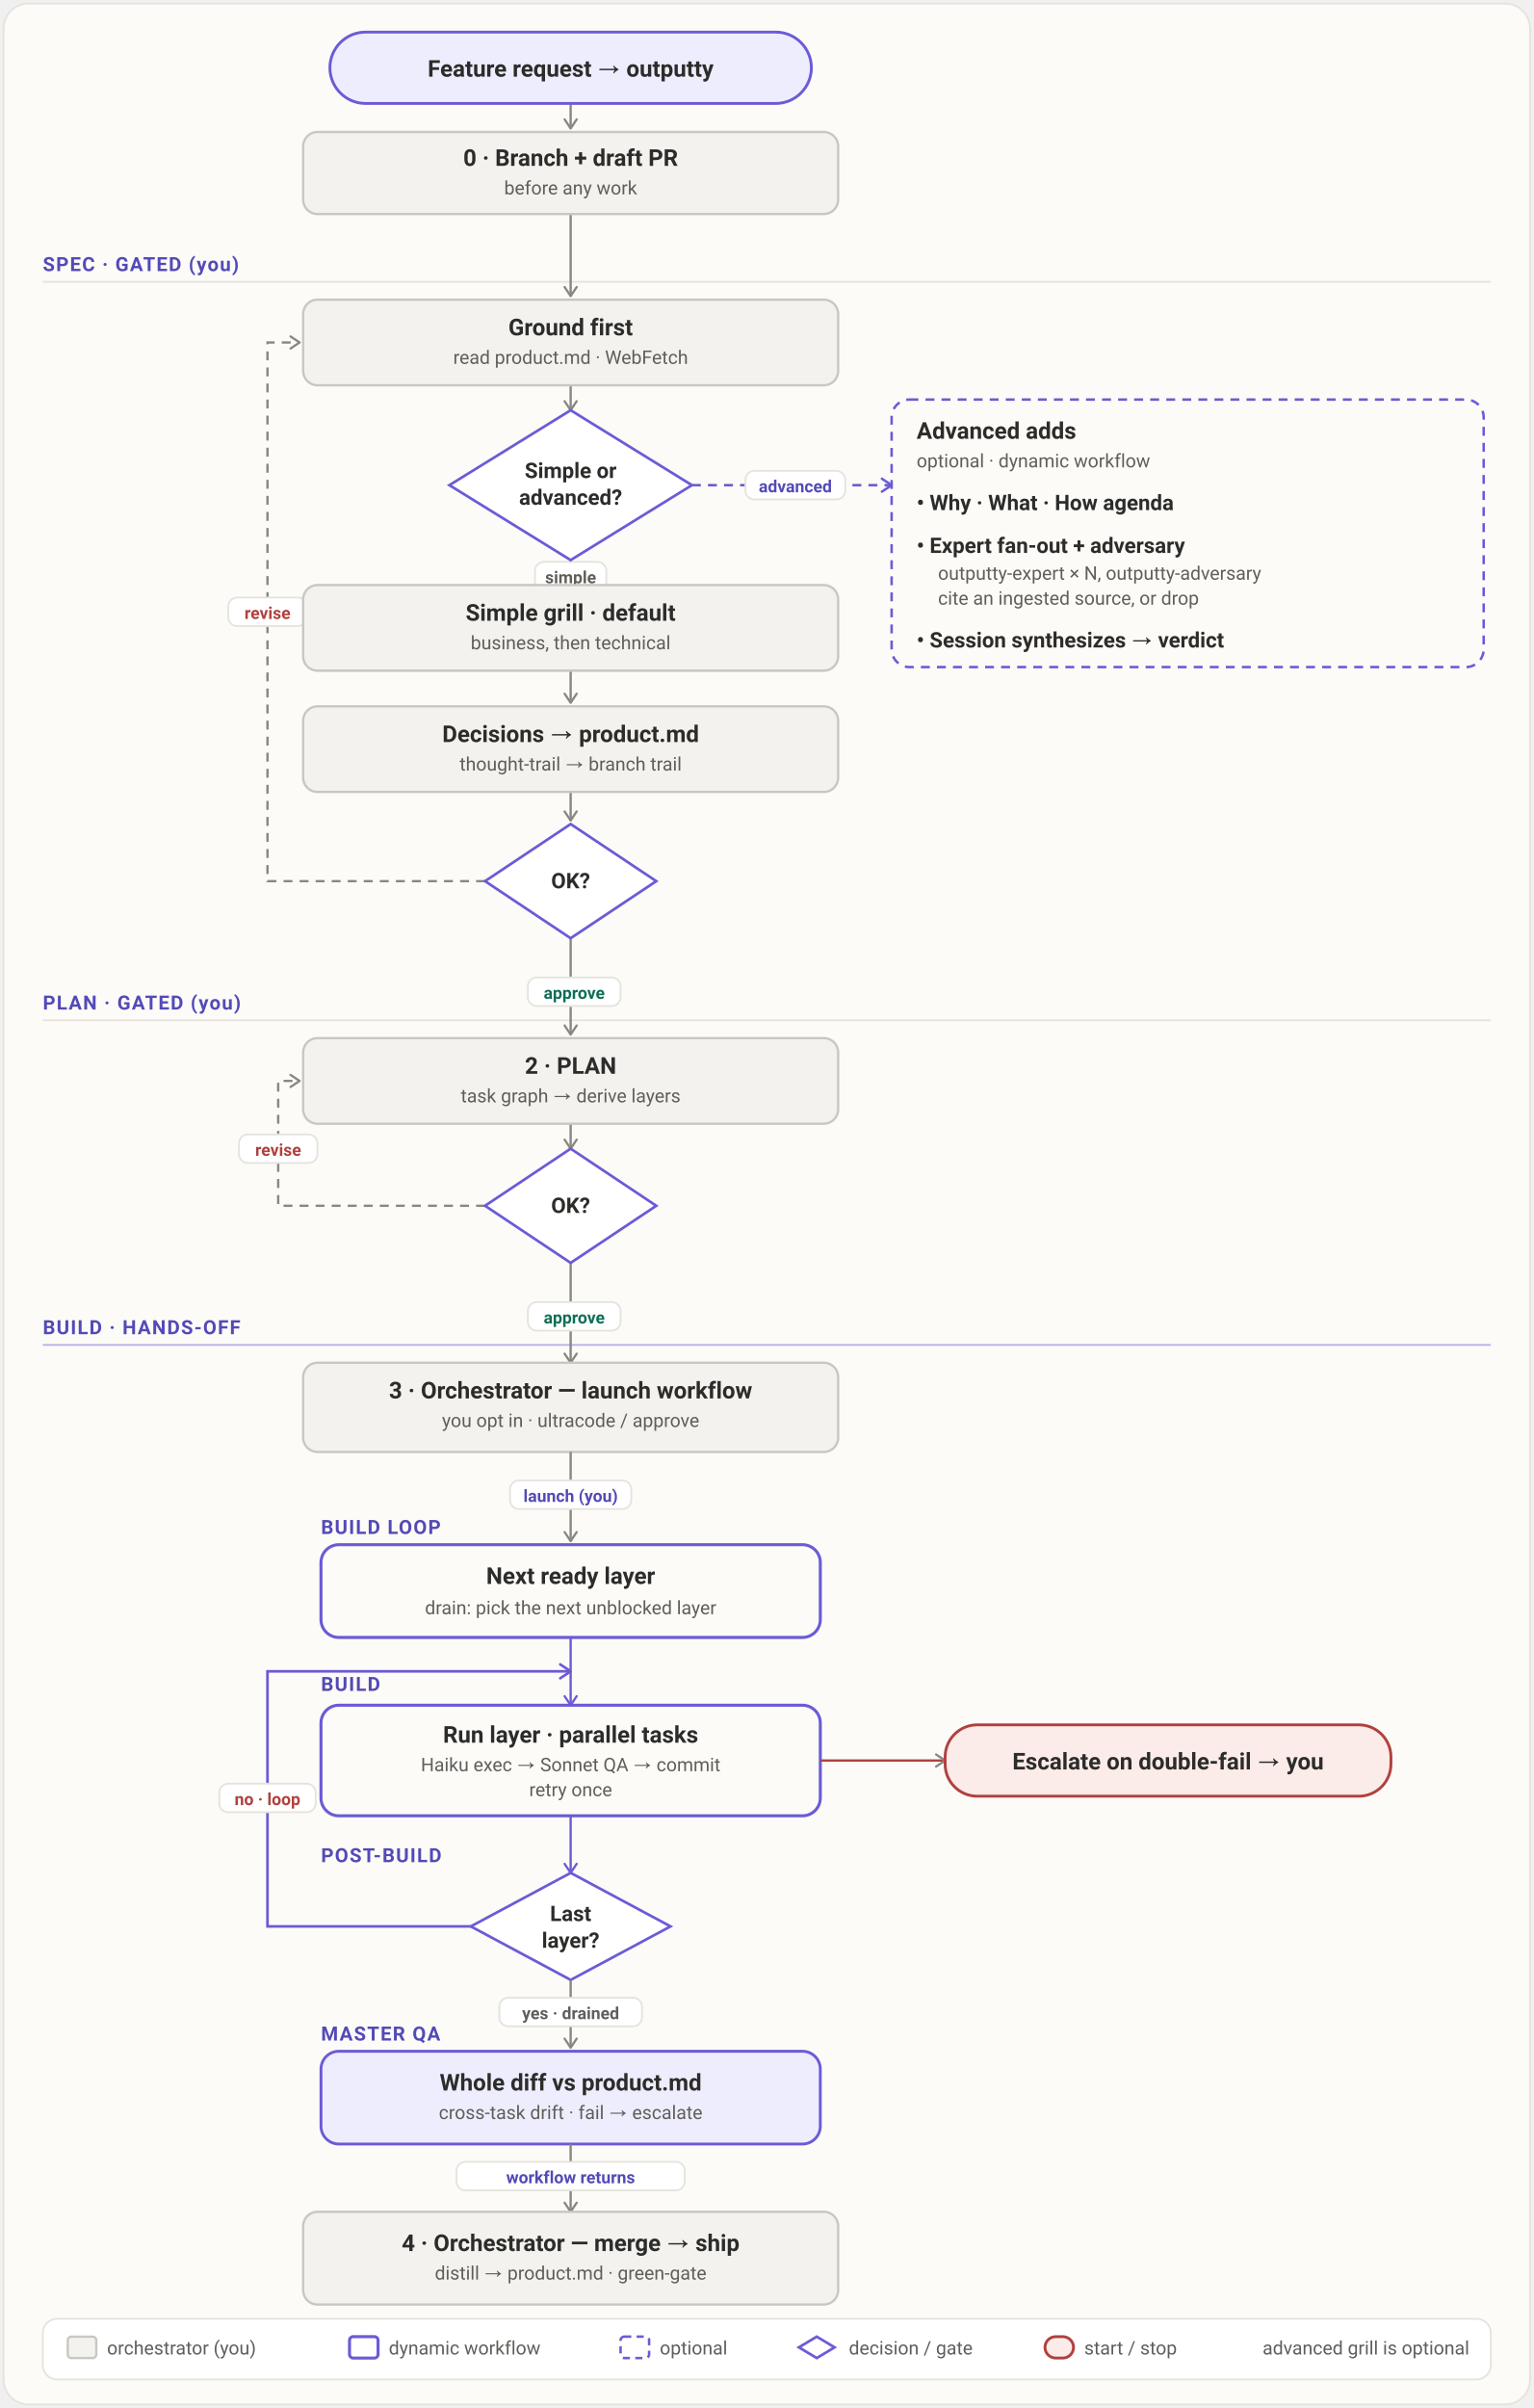
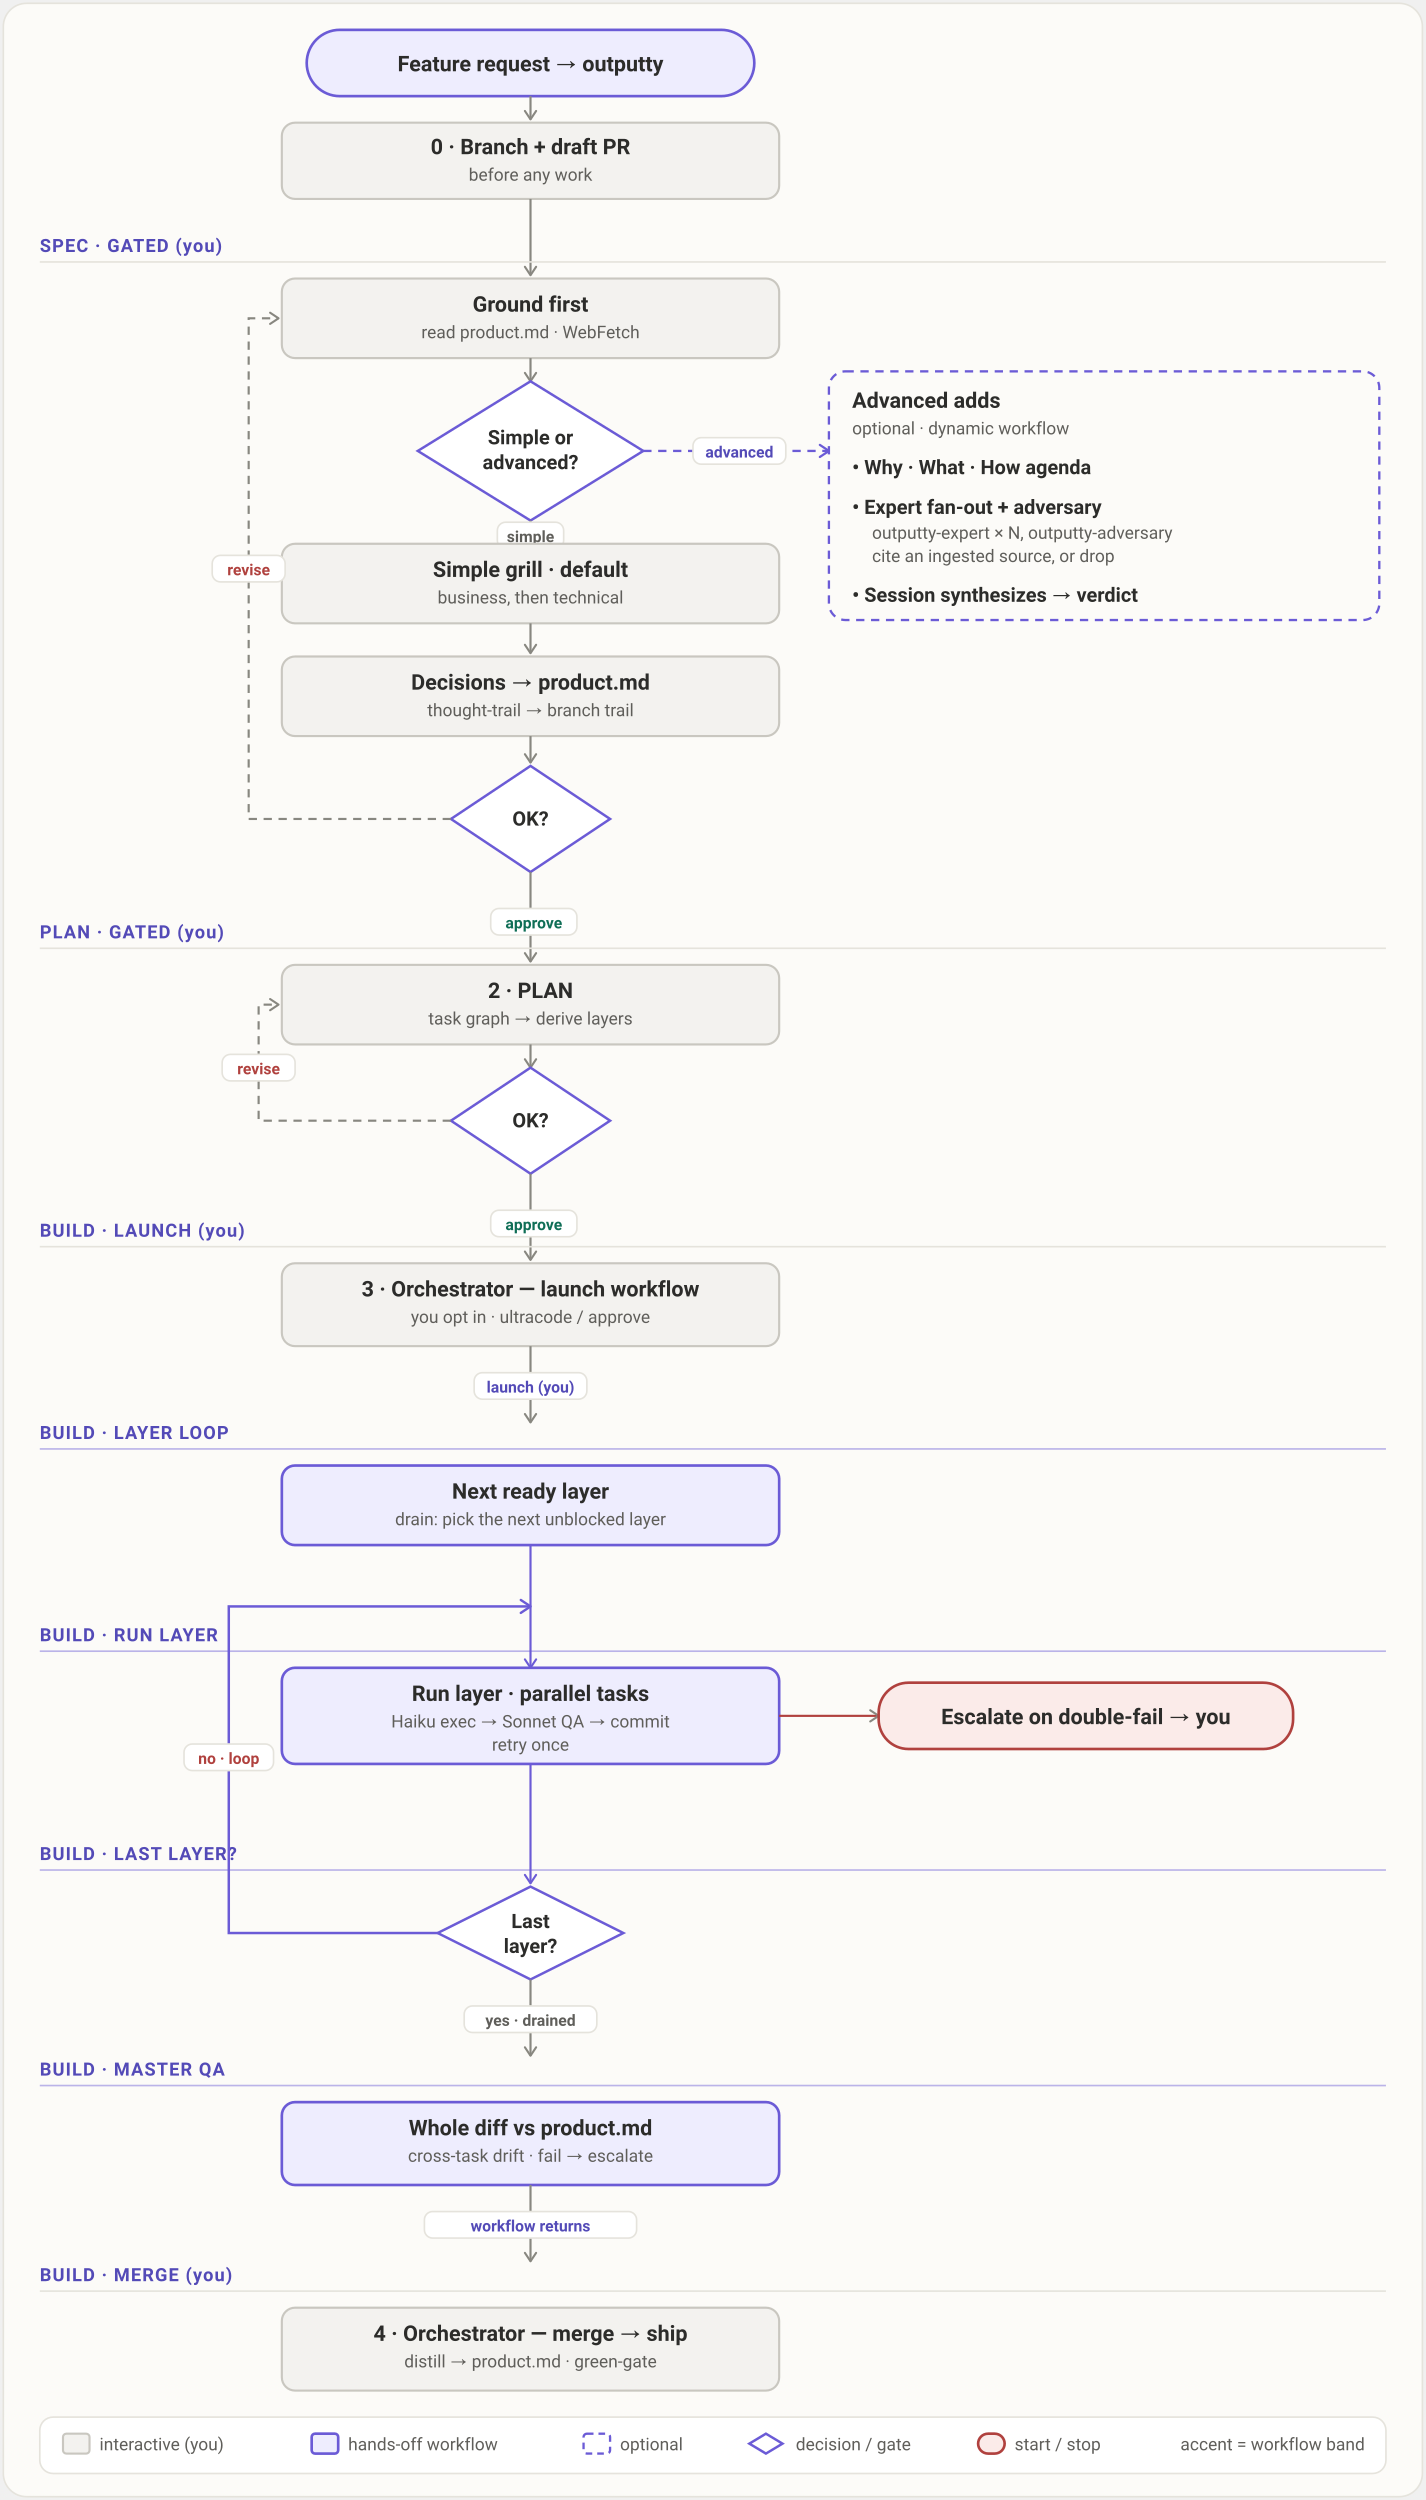
- <svg xmlns="http://www.w3.org/2000/svg" width="100%" viewBox="0 0 860 1350" role="img" aria-labelledby="t d">
+ <svg xmlns="http://www.w3.org/2000/svg" width="100%" viewBox="0 0 860 1508" role="img" aria-labelledby="t d">
  <style>
  text{font-family:"Anthropic Sans",system-ui,-apple-system,"Segoe UI",Roboto,Helvetica,Arial,sans-serif}
  .th{font-size:13px;font-weight:600;fill:#2C2C2A}
  .t{font-size:12px;font-weight:600;fill:#2C2C2A}
  .ts{font-size:10.5px;font-weight:400;fill:#5F5E5A}
  .band{font-size:11px;font-weight:700;fill:#534AB7;letter-spacing:.06em}
  .chip{font-size:9.5px;font-weight:700;text-anchor:middle}
  .nbox{fill:#F3F2EF;stroke:#C9C7C0;stroke-width:1.3}
-   .abox{fill:#EEEDFE;stroke:#6B5BD6;stroke-width:1.6}
+   .wfc{fill:#EEEDFE;stroke:#6B5BD6;stroke-width:1.6}
  .term{fill:#EEEDFE;stroke:#6B5BD6;stroke-width:1.6}
  .stop{fill:#FBEBE9;stroke:#B0413E;stroke-width:1.6}
-   .wfc{fill:none;stroke:#6B5BD6;stroke-width:1.7}
  .opt{fill:none;stroke:#6B5BD6;stroke-width:1.4;stroke-dasharray:5 4}
  .dia{fill:#FFFFFF;stroke:#6B5BD6;stroke-width:1.5}
-   .loop{fill:none;stroke:#6B5BD6;stroke-width:1.5}
</style>
  <defs>
    <marker id="arrow" viewBox="0 0 10 10" refX="8" refY="5" markerWidth="6.5" markerHeight="6.5" orient="auto-start-reverse">
      <path d="M2 1L8 5L2 9" fill="none" stroke="#888780" stroke-width="1.5" stroke-linecap="round" stroke-linejoin="round" />
    </marker>
    <marker id="arrowp" viewBox="0 0 10 10" refX="8" refY="5" markerWidth="6.5" markerHeight="6.5" orient="auto-start-reverse">
      <path d="M2 1L8 5L2 9" fill="none" stroke="#6B5BD6" stroke-width="1.5" stroke-linecap="round" stroke-linejoin="round" />
    </marker>
  </defs>
-   <rect x="2" y="2" width="856" height="1346" rx="14" fill="#FCFBF8" stroke="#E5E3DC" />
-   <text class="band" x="24" y="152">SPEC · GATED (you)</text>
-   <line x1="24" y1="158" x2="836" y2="158" stroke="#E5E3DC" stroke-width="1" />
-   <text class="band" x="24" y="566">PLAN · GATED (you)</text>
-   <line x1="24" y1="572" x2="836" y2="572" stroke="#E5E3DC" stroke-width="1" />
-   <text class="band" x="24" y="748">BUILD · HANDS-OFF</text>
-   <line x1="24" y1="754" x2="836" y2="754" stroke="#6B5BD6" stroke-width="1" stroke-opacity="0.45" />
-   <line x1="320" y1="58" x2="320" y2="72" stroke="#888780" stroke-width="1.3" marker-end="url(#arrow)" />
-   <line x1="320" y1="120" x2="320" y2="166" stroke="#888780" stroke-width="1.3" marker-end="url(#arrow)" />
-   <line x1="320" y1="216" x2="320" y2="230" stroke="#888780" stroke-width="1.3" marker-end="url(#arrow)" />
-   <line x1="320" y1="314" x2="320" y2="328" stroke="#888780" stroke-width="1.3" marker-end="url(#arrow)" />
-   <line x1="320" y1="376" x2="320" y2="394" stroke="#888780" stroke-width="1.3" marker-end="url(#arrow)" />
-   <line x1="320" y1="444" x2="320" y2="460" stroke="#888780" stroke-width="1.3" marker-end="url(#arrow)" />
-   <line x1="320" y1="526" x2="320" y2="580" stroke="#888780" stroke-width="1.3" marker-end="url(#arrow)" />
-   <line x1="320" y1="630" x2="320" y2="644" stroke="#888780" stroke-width="1.3" marker-end="url(#arrow)" />
-   <line x1="320" y1="708" x2="320" y2="764" stroke="#888780" stroke-width="1.3" marker-end="url(#arrow)" />
-   <path d="M388,272 L500,272" fill="none" stroke="#6B5BD6" stroke-width="1.4" stroke-dasharray="5 4" marker-end="url(#arrowp)" />
-   <path d="M272,494 L150,494 L150,192 L168,192" fill="none" stroke="#888780" stroke-width="1.3" stroke-dasharray="5 4" marker-end="url(#arrow)" />
-   <path d="M272,676 L156,676 L156,606 L168,606" fill="none" stroke="#888780" stroke-width="1.3" stroke-dasharray="5 4" marker-end="url(#arrow)" />
-   <rect x="300" y="315" width="40" height="16" rx="5" fill="#FFFFFF" stroke="#E5E3DC" />
-   <text class="chip" x="320" y="327" fill="#5F5E5A">simple</text>
-   <rect x="418" y="264" width="56" height="16" rx="5" fill="#FFFFFF" stroke="#E5E3DC" />
-   <text class="chip" x="446" y="276" fill="#534AB7">advanced</text>
-   <rect x="296" y="548" width="52" height="16" rx="5" fill="#FFFFFF" stroke="#E5E3DC" />
-   <text class="chip" x="322" y="560" fill="#0F6E56">approve</text>
-   <rect x="128" y="335" width="44" height="16" rx="5" fill="#FFFFFF" stroke="#E5E3DC" />
-   <text class="chip" x="150" y="347" fill="#B0413E">revise</text>
-   <rect x="296" y="730" width="52" height="16" rx="5" fill="#FFFFFF" stroke="#E5E3DC" />
-   <text class="chip" x="322" y="742" fill="#0F6E56">approve</text>
-   <rect x="134" y="636" width="44" height="16" rx="5" fill="#FFFFFF" stroke="#E5E3DC" />
-   <text class="chip" x="156" y="648" fill="#B0413E">revise</text>
-   <rect class="term" x="185" y="18" width="270" height="40" rx="20" />
-   <text class="th" x="320" y="43" text-anchor="middle">Feature request → outputty</text>
-   <rect class="nbox" x="170" y="74" width="300" height="46" rx="8" />
-   <text class="th" x="320" y="93" text-anchor="middle">0 · Branch + draft PR</text>
-   <text class="ts" x="320" y="109" text-anchor="middle">before any work</text>
-   <rect class="nbox" x="170" y="168" width="300" height="48" rx="8" />
-   <text class="th" x="320" y="188" text-anchor="middle">Ground first</text>
-   <text class="ts" x="320" y="204" text-anchor="middle">read product.md · WebFetch</text>
-   <polygon class="dia" points="320,230 388,272 320,314 252,272" />
-   <text class="t" x="320" y="268" text-anchor="middle">Simple or</text>
-   <text class="t" x="320" y="283" text-anchor="middle">advanced?</text>
-   <rect class="nbox" x="170" y="328" width="300" height="48" rx="8" />
-   <text class="th" x="320" y="348" text-anchor="middle">Simple grill · default</text>
-   <text class="ts" x="320" y="364" text-anchor="middle">business, then technical</text>
-   <rect class="opt" x="500" y="224" width="332" height="150" rx="10" />
-   <text class="th" x="514" y="246" fill="#3C3489">Advanced adds</text>
-   <text class="ts" x="514" y="262" fill="#534AB7">optional · dynamic workflow</text>
-   <text class="t" x="514" y="286">• Why · What · How agenda</text>
-   <text class="t" x="514" y="310">• Expert fan-out + adversary</text>
-   <text class="ts" x="526" y="325">outputty-expert × N, outputty-adversary</text>
-   <text class="ts" x="526" y="339">cite an ingested source, or drop</text>
-   <text class="t" x="514" y="363">• Session synthesizes → verdict</text>
-   <rect class="nbox" x="170" y="396" width="300" height="48" rx="8" />
-   <text class="th" x="320" y="416" text-anchor="middle">Decisions → product.md</text>
-   <text class="ts" x="320" y="432" text-anchor="middle">thought-trail → branch trail</text>
-   <polygon class="dia" points="320,462 368,494 320,526 272,494" />
-   <text class="t" x="320" y="498" text-anchor="middle">OK?</text>
-   <rect class="nbox" x="170" y="582" width="300" height="48" rx="8" />
-   <text class="th" x="320" y="602" text-anchor="middle">2 · PLAN</text>
-   <text class="ts" x="320" y="618" text-anchor="middle">task graph → derive layers</text>
-   <polygon class="dia" points="320,644 368,676 320,708 272,676" />
-   <text class="t" x="320" y="680" text-anchor="middle">OK?</text>
-   <rect class="nbox" x="170" y="764" width="300" height="50" rx="8" />
-   <text class="th" x="320" y="784" text-anchor="middle">3 · Orchestrator — launch workflow</text>
-   <text class="ts" x="320" y="800" text-anchor="middle">you opt in · ultracode / approve</text>
-   <line x1="320" y1="814" x2="320" y2="864" stroke="#888780" stroke-width="1.3" marker-end="url(#arrow)" />
-   <rect x="286" y="830" width="68" height="16" rx="5" fill="#FFFFFF" stroke="#E5E3DC" />
-   <text class="chip" x="320" y="842" fill="#534AB7">launch (you)</text>
-   <text class="band" x="180" y="860">BUILD LOOP</text>
-   <rect class="wfc" x="180" y="866" width="280" height="52" rx="10" />
-   <text class="th" x="320" y="888" text-anchor="middle">Next ready layer</text>
-   <text class="ts" x="320" y="905" text-anchor="middle">drain: pick the next unblocked layer</text>
-   <line x1="320" y1="918" x2="320" y2="956" stroke="#6B5BD6" stroke-width="1.3" marker-end="url(#arrowp)" />
-   <text class="band" x="180" y="948">BUILD</text>
-   <rect class="wfc" x="180" y="956" width="280" height="62" rx="10" />
-   <text class="th" x="320" y="977" text-anchor="middle">Run layer · parallel tasks</text>
-   <text class="ts" x="320" y="993" text-anchor="middle">Haiku exec → Sonnet QA → commit</text>
-   <text class="ts" x="320" y="1007" text-anchor="middle">retry once</text>
-   <path d="M460,987 L530,987" fill="none" stroke="#B0413E" stroke-width="1.3" marker-end="url(#arrow)" />
-   <rect class="stop" x="530" y="967" width="250" height="40" rx="18" />
-   <text class="th" x="655" y="992" text-anchor="middle">Escalate on double-fail → you</text>
-   <line x1="320" y1="1018" x2="320" y2="1050" stroke="#6B5BD6" stroke-width="1.3" marker-end="url(#arrowp)" />
-   <text class="band" x="180" y="1044">POST-BUILD</text>
-   <polygon class="dia" points="320,1050 376,1080 320,1110 264,1080" />
-   <text class="t" x="320" y="1077" text-anchor="middle">Last</text>
-   <text class="t" x="320" y="1092" text-anchor="middle">layer?</text>
-   <path d="M264,1080 L150,1080 L150,937 L320,937" fill="none" stroke="#6B5BD6" stroke-width="1.5" marker-end="url(#arrowp)" />
-   <rect x="123" y="1000" width="54" height="16" rx="5" fill="#FFFFFF" stroke="#E5E3DC" />
-   <text class="chip" x="150" y="1012" fill="#B0413E">no · loop</text>
-   <line x1="320" y1="1110" x2="320" y2="1148" stroke="#888780" stroke-width="1.3" marker-end="url(#arrow)" />
-   <rect x="280" y="1120" width="80" height="16" rx="5" fill="#FFFFFF" stroke="#E5E3DC" />
-   <text class="chip" x="320" y="1132" fill="#5F5E5A">yes · drained</text>
-   <text class="band" x="180" y="1144">MASTER QA</text>
-   <rect class="abox" x="180" y="1150" width="280" height="52" rx="10" />
-   <text class="th" x="320" y="1172" text-anchor="middle">Whole diff vs product.md</text>
-   <text class="ts" x="320" y="1188" text-anchor="middle">cross-task drift · fail → escalate</text>
-   <line x1="320" y1="1202" x2="320" y2="1240" stroke="#888780" stroke-width="1.3" marker-end="url(#arrow)" />
-   <rect x="256" y="1212" width="128" height="16" rx="5" fill="#FFFFFF" stroke="#E5E3DC" />
-   <text class="chip" x="320" y="1224" fill="#534AB7">workflow returns</text>
-   <rect class="nbox" x="170" y="1240" width="300" height="52" rx="8" />
-   <text class="th" x="320" y="1262" text-anchor="middle">4 · Orchestrator — merge → ship</text>
-   <text class="ts" x="320" y="1278" text-anchor="middle">distill → product.md · green-gate</text>
-   <rect x="24" y="1300" width="812" height="34" rx="8" fill="#FFFFFF" stroke="#E5E3DC" />
-   <rect x="38" y="1310" width="16" height="12" rx="2" fill="#F3F2EF" stroke="#C9C7C0" stroke-width="1.3" />
-   <text class="ts" x="60" y="1320" fill="#3A3A37">orchestrator (you)</text>
-   <rect x="196" y="1310" width="16" height="12" rx="2" fill="none" stroke="#6B5BD6" stroke-width="1.7" />
-   <text class="ts" x="218" y="1320" fill="#3A3A37">dynamic workflow</text>
-   <rect x="348" y="1310" width="16" height="12" rx="2" fill="none" stroke="#6B5BD6" stroke-width="1.4" stroke-dasharray="4 3" />
-   <text class="ts" x="370" y="1320" fill="#3A3A37">optional</text>
-   <polygon points="458,1310 468,1316 458,1322 448,1316" fill="#FFFFFF" stroke="#6B5BD6" stroke-width="1.5" />
-   <text class="ts" x="476" y="1320" fill="#3A3A37">decision / gate</text>
-   <rect x="586" y="1310" width="16" height="12" rx="6" fill="#FBEBE9" stroke="#B0413E" stroke-width="1.6" />
-   <text class="ts" x="608" y="1320" fill="#3A3A37">start / stop</text>
-   <text class="ts" x="708" y="1320" fill="#3A3A37">advanced grill is optional</text>
+   <rect x="2" y="2" width="856" height="1504" rx="14" fill="#FCFBF8" stroke="#E5E3DC" />
+   <g id="section-intro">
+     <rect class="term" x="185" y="18" width="270" height="40" rx="20" />
+     <text class="th" x="320" y="43" text-anchor="middle">Feature request → outputty</text>
+     <line x1="320" y1="58" x2="320" y2="72" stroke="#888780" stroke-width="1.3" marker-end="url(#arrow)" />
+     <rect class="nbox" x="170" y="74" width="300" height="46" rx="8" />
+     <text class="th" x="320" y="93" text-anchor="middle">0 · Branch + draft PR</text>
+     <text class="ts" x="320" y="109" text-anchor="middle">before any work</text>
+     <line x1="320" y1="120" x2="320" y2="166" stroke="#888780" stroke-width="1.3" marker-end="url(#arrow)" />
+   </g>
+   <g id="section-spec">
+     <text class="band" x="24" y="152">SPEC · GATED (you)</text>
+     <line x1="24" y1="158" x2="836" y2="158" stroke="#E5E3DC" stroke-width="1" />
+     <rect class="nbox" x="170" y="168" width="300" height="48" rx="8" />
+     <text class="th" x="320" y="188" text-anchor="middle">Ground first</text>
+     <text class="ts" x="320" y="204" text-anchor="middle">read product.md · WebFetch</text>
+     <line x1="320" y1="216" x2="320" y2="230" stroke="#888780" stroke-width="1.3" marker-end="url(#arrow)" />
+     <polygon class="dia" points="320,230 388,272 320,314 252,272" />
+     <text class="t" x="320" y="268" text-anchor="middle">Simple or</text>
+     <text class="t" x="320" y="283" text-anchor="middle">advanced?</text>
+     <path d="M388,272 L500,272" fill="none" stroke="#6B5BD6" stroke-width="1.4" stroke-dasharray="5 4" marker-end="url(#arrowp)" />
+     <rect x="418" y="264" width="56" height="16" rx="5" fill="#FFFFFF" stroke="#E5E3DC" />
+     <text class="chip" x="446" y="276" fill="#534AB7">advanced</text>
+     <line x1="320" y1="314" x2="320" y2="328" stroke="#888780" stroke-width="1.3" marker-end="url(#arrow)" />
+     <rect x="300" y="315" width="40" height="16" rx="5" fill="#FFFFFF" stroke="#E5E3DC" />
+     <text class="chip" x="320" y="327" fill="#5F5E5A">simple</text>
+     <rect class="nbox" x="170" y="328" width="300" height="48" rx="8" />
+     <text class="th" x="320" y="348" text-anchor="middle">Simple grill · default</text>
+     <text class="ts" x="320" y="364" text-anchor="middle">business, then technical</text>
+     <line x1="320" y1="376" x2="320" y2="394" stroke="#888780" stroke-width="1.3" marker-end="url(#arrow)" />
+     <rect class="opt" x="500" y="224" width="332" height="150" rx="10" />
+     <text class="th" x="514" y="246" fill="#3C3489">Advanced adds</text>
+     <text class="ts" x="514" y="262" fill="#534AB7">optional · dynamic workflow</text>
+     <text class="t" x="514" y="286">• Why · What · How agenda</text>
+     <text class="t" x="514" y="310">• Expert fan-out + adversary</text>
+     <text class="ts" x="526" y="325">outputty-expert × N, outputty-adversary</text>
+     <text class="ts" x="526" y="339">cite an ingested source, or drop</text>
+     <text class="t" x="514" y="363">• Session synthesizes → verdict</text>
+     <rect class="nbox" x="170" y="396" width="300" height="48" rx="8" />
+     <text class="th" x="320" y="416" text-anchor="middle">Decisions → product.md</text>
+     <text class="ts" x="320" y="432" text-anchor="middle">thought-trail → branch trail</text>
+     <line x1="320" y1="444" x2="320" y2="460" stroke="#888780" stroke-width="1.3" marker-end="url(#arrow)" />
+     <polygon class="dia" points="320,462 368,494 320,526 272,494" />
+     <text class="t" x="320" y="498" text-anchor="middle">OK?</text>
+     <path d="M272,494 L150,494 L150,192 L168,192" fill="none" stroke="#888780" stroke-width="1.3" stroke-dasharray="5 4" marker-end="url(#arrow)" />
+     <rect x="128" y="335" width="44" height="16" rx="5" fill="#FFFFFF" stroke="#E5E3DC" />
+     <text class="chip" x="150" y="347" fill="#B0413E">revise</text>
+     <line x1="320" y1="526" x2="320" y2="580" stroke="#888780" stroke-width="1.3" marker-end="url(#arrow)" />
+     <rect x="296" y="548" width="52" height="16" rx="5" fill="#FFFFFF" stroke="#E5E3DC" />
+     <text class="chip" x="322" y="560" fill="#0F6E56">approve</text>
+   </g>
+   <g id="section-plan">
+     <text class="band" x="24" y="566">PLAN · GATED (you)</text>
+     <line x1="24" y1="572" x2="836" y2="572" stroke="#E5E3DC" stroke-width="1" />
+     <rect class="nbox" x="170" y="582" width="300" height="48" rx="8" />
+     <text class="th" x="320" y="602" text-anchor="middle">2 · PLAN</text>
+     <text class="ts" x="320" y="618" text-anchor="middle">task graph → derive layers</text>
+     <line x1="320" y1="630" x2="320" y2="644" stroke="#888780" stroke-width="1.3" marker-end="url(#arrow)" />
+     <polygon class="dia" points="320,644 368,676 320,708 272,676" />
+     <text class="t" x="320" y="680" text-anchor="middle">OK?</text>
+     <path d="M272,676 L156,676 L156,606 L168,606" fill="none" stroke="#888780" stroke-width="1.3" stroke-dasharray="5 4" marker-end="url(#arrow)" />
+     <rect x="134" y="636" width="44" height="16" rx="5" fill="#FFFFFF" stroke="#E5E3DC" />
+     <text class="chip" x="156" y="648" fill="#B0413E">revise</text>
+     <line x1="320" y1="708" x2="320" y2="760" stroke="#888780" stroke-width="1.3" marker-end="url(#arrow)" />
+     <rect x="296" y="730" width="52" height="16" rx="5" fill="#FFFFFF" stroke="#E5E3DC" />
+     <text class="chip" x="322" y="742" fill="#0F6E56">approve</text>
+   </g>
+   <g id="section-build-launch">
+     <text class="band" x="24" y="746">BUILD · LAUNCH (you)</text>
+     <line x1="24" y1="752" x2="836" y2="752" stroke="#E5E3DC" stroke-width="1" />
+     <rect class="nbox" x="170" y="762" width="300" height="50" rx="8" />
+     <text class="th" x="320" y="782" text-anchor="middle">3 · Orchestrator — launch workflow</text>
+     <text class="ts" x="320" y="798" text-anchor="middle">you opt in · ultracode / approve</text>
+     <line x1="320" y1="812" x2="320" y2="858" stroke="#888780" stroke-width="1.3" marker-end="url(#arrow)" />
+     <rect x="286" y="828" width="68" height="16" rx="5" fill="#FFFFFF" stroke="#E5E3DC" />
+     <text class="chip" x="320" y="840" fill="#534AB7">launch (you)</text>
+   </g>
+   <g id="section-build-loop">
+     <text class="band" x="24" y="868">BUILD · LAYER LOOP</text>
+     <line x1="24" y1="874" x2="836" y2="874" stroke="#6B5BD6" stroke-opacity="0.45" stroke-width="1" />
+     <rect class="wfc" x="170" y="884" width="300" height="48" rx="8" />
+     <text class="th" x="320" y="904" text-anchor="middle">Next ready layer</text>
+     <text class="ts" x="320" y="920" text-anchor="middle">drain: pick the next unblocked layer</text>
+     <line x1="320" y1="932" x2="320" y2="1006" stroke="#6B5BD6" stroke-width="1.3" marker-end="url(#arrowp)" />
+   </g>
+   <g id="section-build-run">
+     <text class="band" x="24" y="990">BUILD · RUN LAYER</text>
+     <line x1="24" y1="996" x2="836" y2="996" stroke="#6B5BD6" stroke-opacity="0.45" stroke-width="1" />
+     <rect class="wfc" x="170" y="1006" width="300" height="58" rx="8" />
+     <text class="th" x="320" y="1026" text-anchor="middle">Run layer · parallel tasks</text>
+     <text class="ts" x="320" y="1042" text-anchor="middle">Haiku exec → Sonnet QA → commit</text>
+     <text class="ts" x="320" y="1056" text-anchor="middle">retry once</text>
+     <path d="M470,1035 L530,1035" fill="none" stroke="#B0413E" stroke-width="1.3" marker-end="url(#arrow)" />
+     <rect class="stop" x="530" y="1015" width="250" height="40" rx="18" />
+     <text class="th" x="655" y="1040" text-anchor="middle">Escalate on double-fail → you</text>
+     <line x1="320" y1="1064" x2="320" y2="1136" stroke="#6B5BD6" stroke-width="1.3" marker-end="url(#arrowp)" />
+   </g>
+   <g id="section-build-postbuild">
+     <text class="band" x="24" y="1122">BUILD · LAST LAYER?</text>
+     <line x1="24" y1="1128" x2="836" y2="1128" stroke="#6B5BD6" stroke-opacity="0.45" stroke-width="1" />
+     <polygon class="dia" points="320,1138 376,1166 320,1194 264,1166" />
+     <text class="t" x="320" y="1163" text-anchor="middle">Last</text>
+     <text class="t" x="320" y="1178" text-anchor="middle">layer?</text>
+     <path d="M264,1166 L138,1166 L138,969 L320,969" fill="none" stroke="#6B5BD6" stroke-width="1.5" marker-end="url(#arrowp)" />
+     <rect x="111" y="1052" width="54" height="16" rx="5" fill="#FFFFFF" stroke="#E5E3DC" />
+     <text class="chip" x="138" y="1064" fill="#B0413E">no · loop</text>
+     <line x1="320" y1="1194" x2="320" y2="1240" stroke="#888780" stroke-width="1.3" marker-end="url(#arrow)" />
+     <rect x="280" y="1210" width="80" height="16" rx="5" fill="#FFFFFF" stroke="#E5E3DC" />
+     <text class="chip" x="320" y="1222" fill="#5F5E5A">yes · drained</text>
+   </g>
+   <g id="section-build-masterqa">
+     <text class="band" x="24" y="1252">BUILD · MASTER QA</text>
+     <line x1="24" y1="1258" x2="836" y2="1258" stroke="#6B5BD6" stroke-opacity="0.45" stroke-width="1" />
+     <rect class="wfc" x="170" y="1268" width="300" height="50" rx="8" />
+     <text class="th" x="320" y="1288" text-anchor="middle">Whole diff vs product.md</text>
+     <text class="ts" x="320" y="1304" text-anchor="middle">cross-task drift · fail → escalate</text>
+     <line x1="320" y1="1318" x2="320" y2="1364" stroke="#888780" stroke-width="1.3" marker-end="url(#arrow)" />
+     <rect x="256" y="1334" width="128" height="16" rx="5" fill="#FFFFFF" stroke="#E5E3DC" />
+     <text class="chip" x="320" y="1346" fill="#534AB7">workflow returns</text>
+   </g>
+   <g id="section-build-merge">
+     <text class="band" x="24" y="1376">BUILD · MERGE (you)</text>
+     <line x1="24" y1="1382" x2="836" y2="1382" stroke="#E5E3DC" stroke-width="1" />
+     <rect class="nbox" x="170" y="1392" width="300" height="50" rx="8" />
+     <text class="th" x="320" y="1412" text-anchor="middle">4 · Orchestrator — merge → ship</text>
+     <text class="ts" x="320" y="1428" text-anchor="middle">distill → product.md · green-gate</text>
+   </g>
+   <g id="legend">
+     <rect x="24" y="1458" width="812" height="34" rx="8" fill="#FFFFFF" stroke="#E5E3DC" />
+     <rect x="38" y="1468" width="16" height="12" rx="2" fill="#F3F2EF" stroke="#C9C7C0" stroke-width="1.3" />
+     <text class="ts" x="60" y="1478" fill="#3A3A37">interactive (you)</text>
+     <rect x="188" y="1468" width="16" height="12" rx="2" fill="#EEEDFE" stroke="#6B5BD6" stroke-width="1.6" />
+     <text class="ts" x="210" y="1478" fill="#3A3A37">hands-off workflow</text>
+     <rect x="352" y="1468" width="16" height="12" rx="2" fill="none" stroke="#6B5BD6" stroke-width="1.4" stroke-dasharray="4 3" />
+     <text class="ts" x="374" y="1478" fill="#3A3A37">optional</text>
+     <polygon points="462,1468 472,1474 462,1480 452,1474" fill="#FFFFFF" stroke="#6B5BD6" stroke-width="1.5" />
+     <text class="ts" x="480" y="1478" fill="#3A3A37">decision / gate</text>
+     <rect x="590" y="1468" width="16" height="12" rx="6" fill="#FBEBE9" stroke="#B0413E" stroke-width="1.6" />
+     <text class="ts" x="612" y="1478" fill="#3A3A37">start / stop</text>
+     <text class="ts" x="712" y="1478" fill="#3A3A37">accent = workflow band</text>
+   </g>
</svg>
